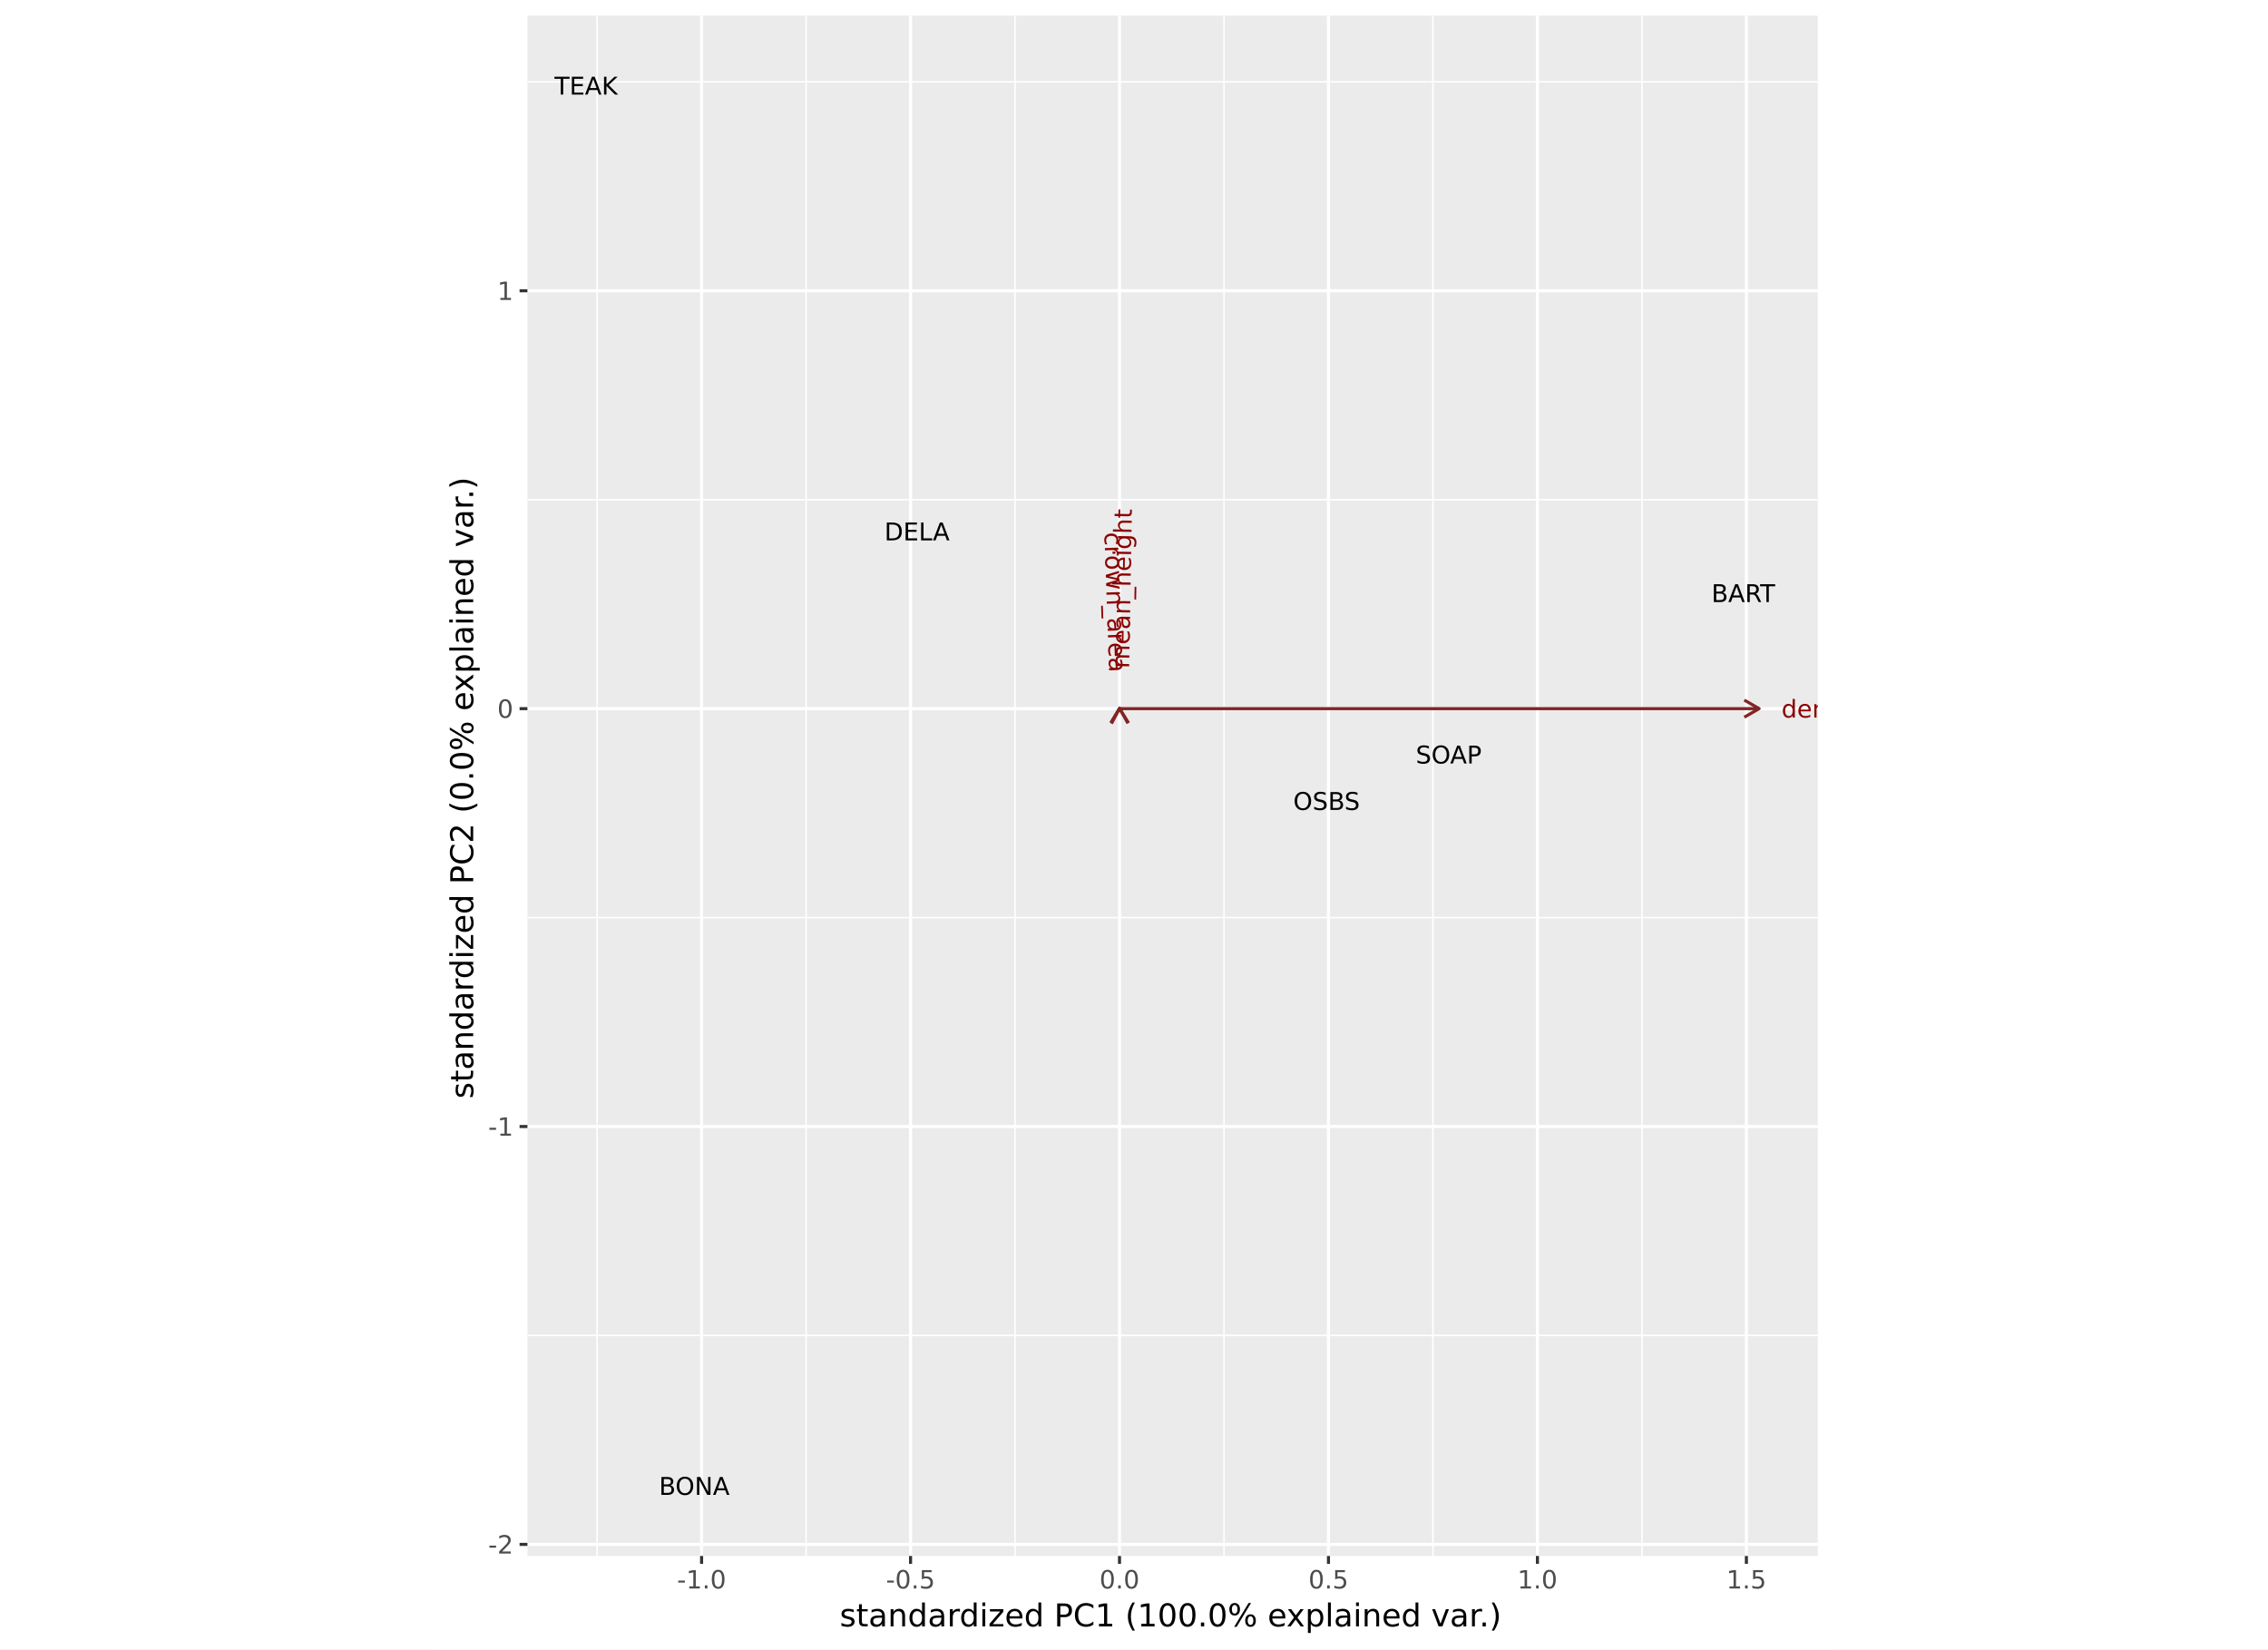
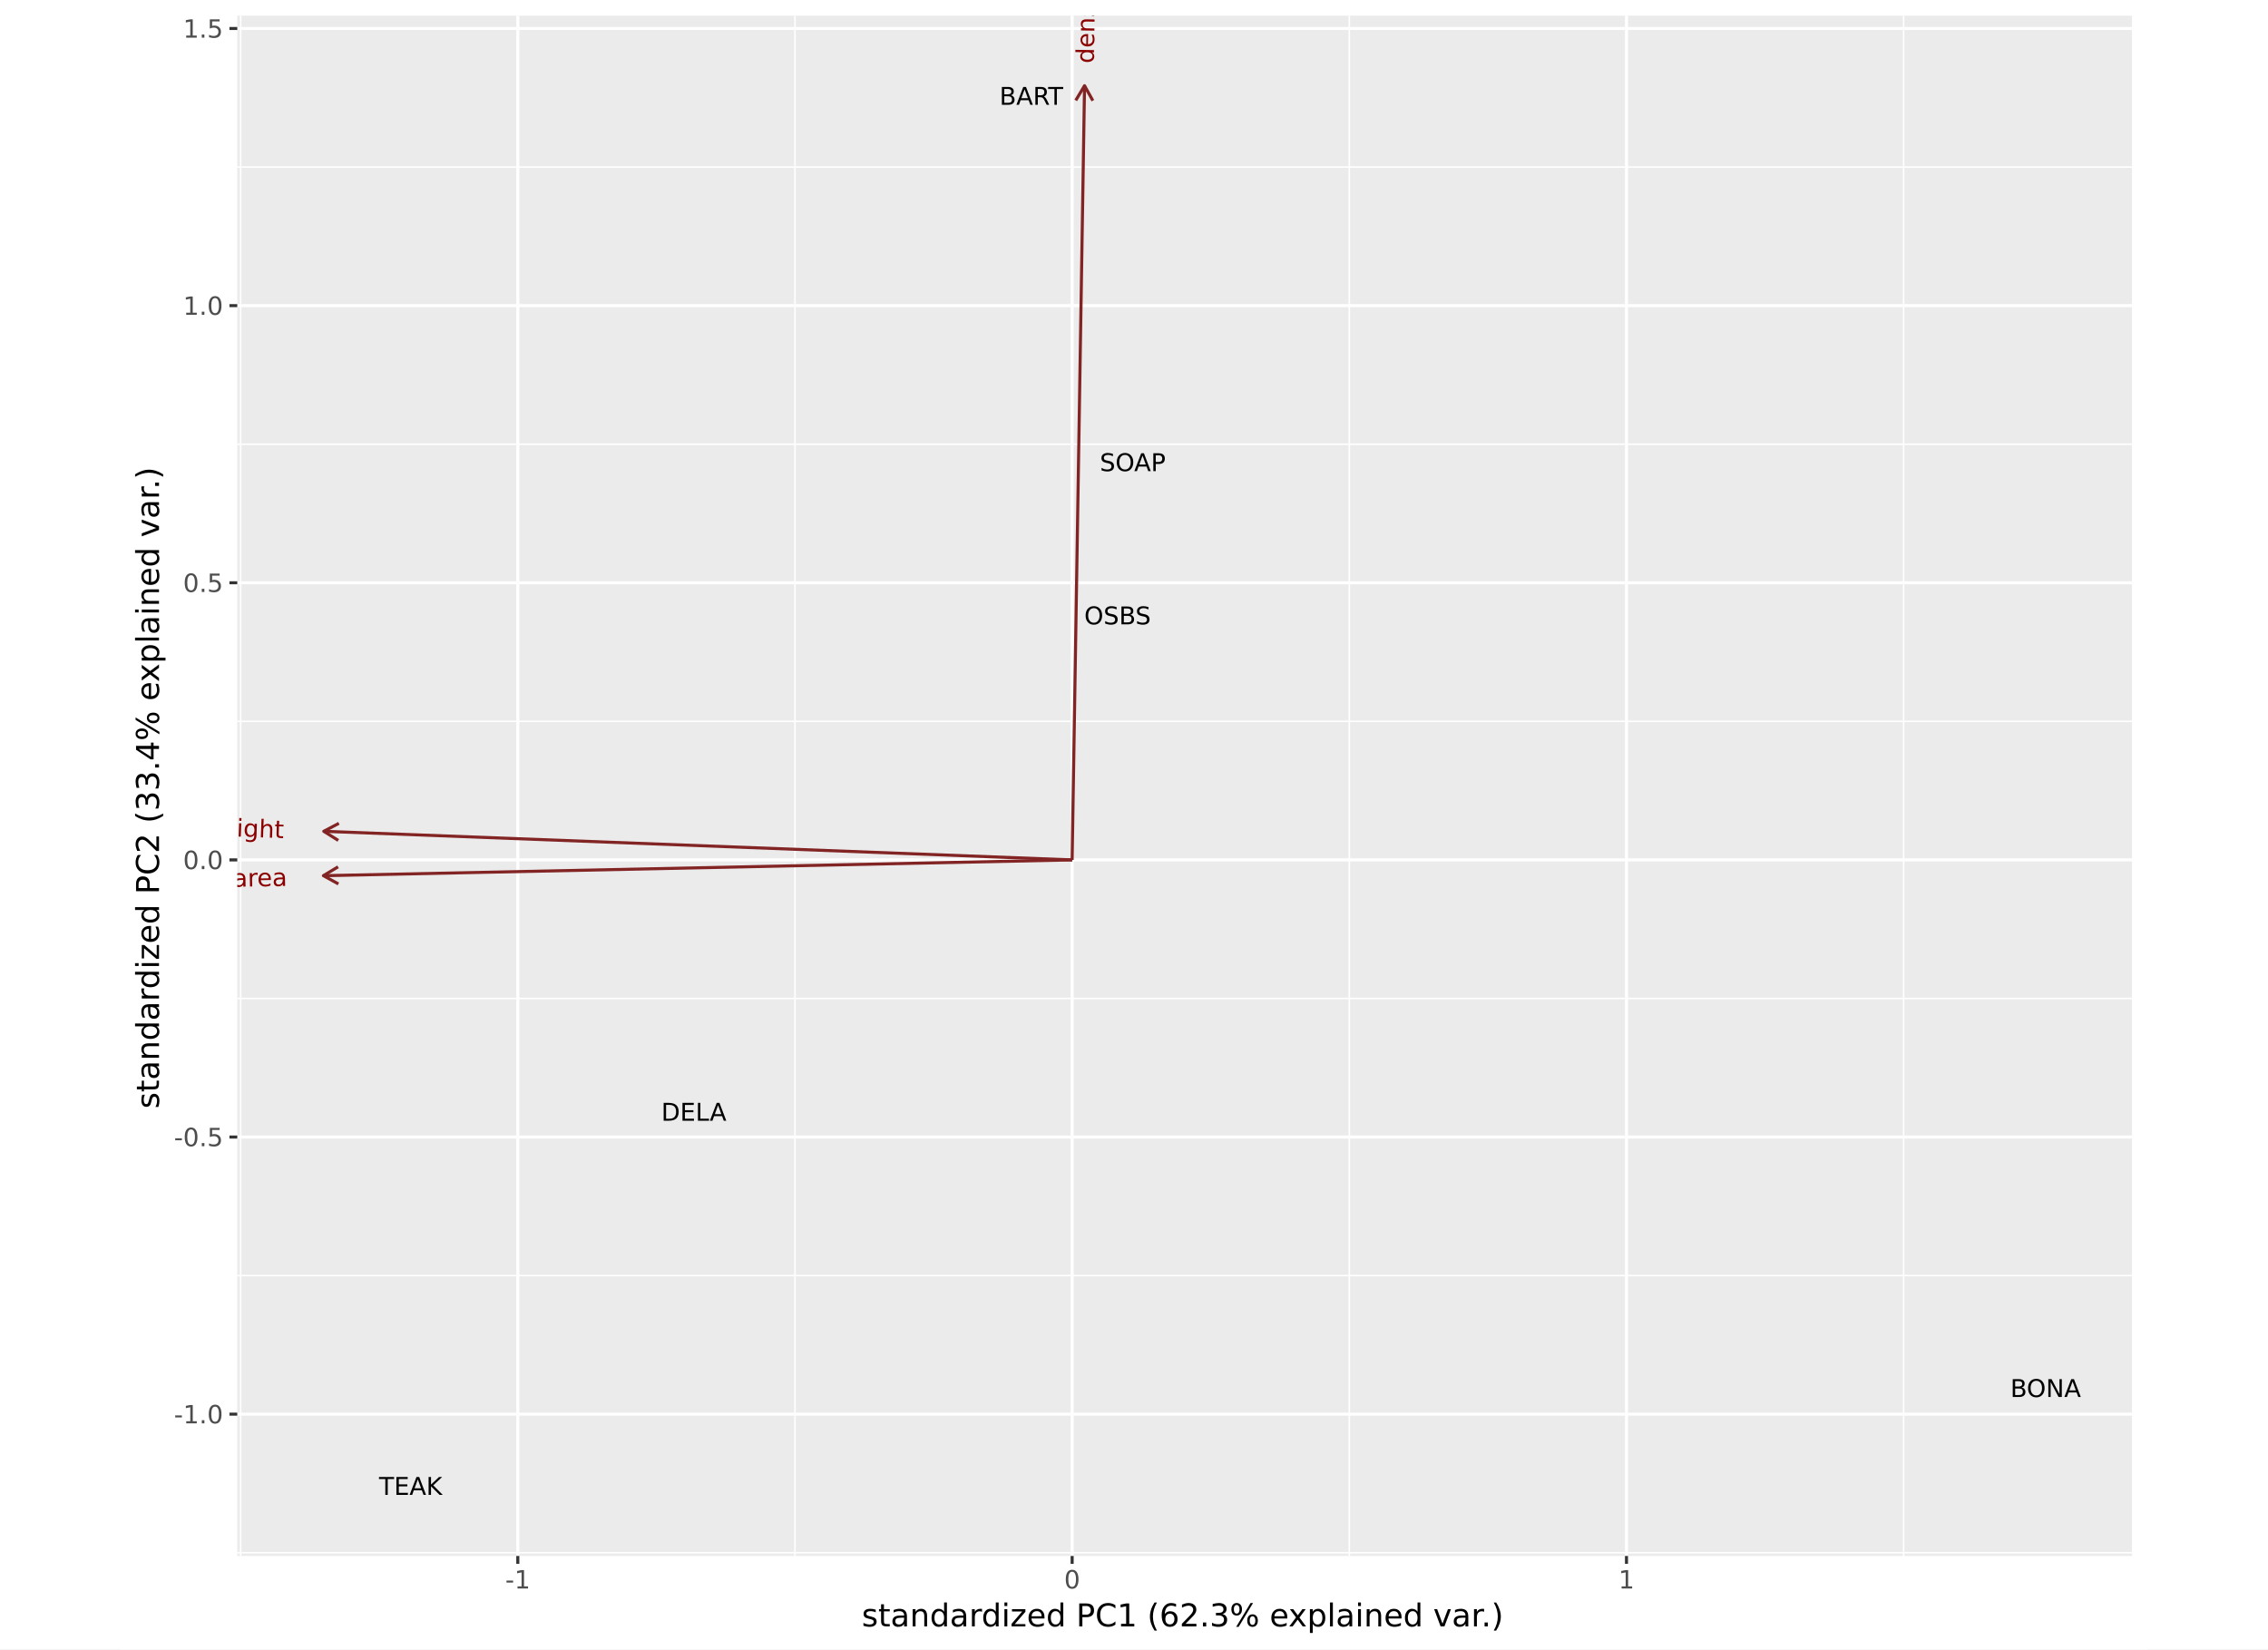
<svg xmlns="http://www.w3.org/2000/svg" viewBox="0 0 792.00 576.00">
  <defs>
    <style type="text/css">
    line, polyline, polygon, path, rect, circle {
      fill: none;
      stroke: #000000;
      stroke-linecap: round;
      stroke-linejoin: round;
      stroke-miterlimit: 10.00;
    }
  </style>
  </defs>
  <rect width="100%" height="100%" style="stroke: none; fill: #FFFFFF;" />
  <defs>
-     <clipPath id="cpMTUxLjc0fDY0MC4yNnw1NzYuMDB8MC4wMA==">
-       <rect x="151.74" y="0.00" width="488.52" height="576.00" />
+     <clipPath id="cpNDIuMDJ8NzQ5Ljk4fDU3Ni4wMHwwLjAw">
+       <rect x="42.02" y="0.00" width="707.96" height="576.00" />
    </clipPath>
  </defs>
-   <rect x="151.74" y="0.00" width="488.52" height="576.00" style="stroke-width: 1.07; stroke: #FFFFFF; fill: #FFFFFF;" clip-path="url(#cpMTUxLjc0fDY0MC4yNnw1NzYuMDB8MC4wMA==)" />
+   <rect x="42.02" y="0.00" width="707.96" height="576.00" style="stroke-width: 1.07; stroke: #FFFFFF; fill: #FFFFFF;" clip-path="url(#cpNDIuMDJ8NzQ5Ljk4fDU3Ni4wMHwwLjAw)" />
  <defs>
    <clipPath id="cpMC4wMHw3OTIuMDB8NTc2LjAwfDAuMDA=">
      <rect x="0.00" y="0.00" width="792.00" height="576.00" />
    </clipPath>
  </defs>
  <defs>
-     <clipPath id="cpMTg0LjE4fDYzNC43OHw1NDMuNDJ8NS40OA==">
-       <rect x="184.18" y="5.48" width="450.60" height="537.94" />
+     <clipPath id="cpODIuODZ8NzQ0LjUwfDU0My40Mnw1LjQ4">
+       <rect x="82.86" y="5.48" width="661.64" height="537.94" />
    </clipPath>
  </defs>
-   <rect x="184.18" y="5.48" width="450.60" height="537.94" style="stroke-width: 1.07; stroke: none; fill: #EBEBEB;" clip-path="url(#cpMTg0LjE4fDYzNC43OHw1NDMuNDJ8NS40OA==)" />
-   <polyline points="184.18,466.40 634.78,466.40 " style="stroke-width: 0.53; stroke: #FFFFFF; stroke-linecap: butt;" clip-path="url(#cpMTg0LjE4fDYzNC43OHw1NDMuNDJ8NS40OA==)" />
-   <polyline points="184.18,320.46 634.78,320.46 " style="stroke-width: 0.53; stroke: #FFFFFF; stroke-linecap: butt;" clip-path="url(#cpMTg0LjE4fDYzNC43OHw1NDMuNDJ8NS40OA==)" />
-   <polyline points="184.18,174.52 634.78,174.52 " style="stroke-width: 0.53; stroke: #FFFFFF; stroke-linecap: butt;" clip-path="url(#cpMTg0LjE4fDYzNC43OHw1NDMuNDJ8NS40OA==)" />
-   <polyline points="184.18,28.59 634.78,28.59 " style="stroke-width: 0.53; stroke: #FFFFFF; stroke-linecap: butt;" clip-path="url(#cpMTg0LjE4fDYzNC43OHw1NDMuNDJ8NS40OA==)" />
-   <polyline points="208.52,543.42 208.52,5.48 " style="stroke-width: 0.53; stroke: #FFFFFF; stroke-linecap: butt;" clip-path="url(#cpMTg0LjE4fDYzNC43OHw1NDMuNDJ8NS40OA==)" />
-   <polyline points="281.49,543.42 281.49,5.48 " style="stroke-width: 0.53; stroke: #FFFFFF; stroke-linecap: butt;" clip-path="url(#cpMTg0LjE4fDYzNC43OHw1NDMuNDJ8NS40OA==)" />
-   <polyline points="354.46,543.42 354.46,5.48 " style="stroke-width: 0.53; stroke: #FFFFFF; stroke-linecap: butt;" clip-path="url(#cpMTg0LjE4fDYzNC43OHw1NDMuNDJ8NS40OA==)" />
-   <polyline points="427.43,543.42 427.43,5.48 " style="stroke-width: 0.53; stroke: #FFFFFF; stroke-linecap: butt;" clip-path="url(#cpMTg0LjE4fDYzNC43OHw1NDMuNDJ8NS40OA==)" />
-   <polyline points="500.40,543.42 500.40,5.48 " style="stroke-width: 0.53; stroke: #FFFFFF; stroke-linecap: butt;" clip-path="url(#cpMTg0LjE4fDYzNC43OHw1NDMuNDJ8NS40OA==)" />
-   <polyline points="573.37,543.42 573.37,5.48 " style="stroke-width: 0.53; stroke: #FFFFFF; stroke-linecap: butt;" clip-path="url(#cpMTg0LjE4fDYzNC43OHw1NDMuNDJ8NS40OA==)" />
-   <polyline points="184.18,539.37 634.78,539.37 " style="stroke-width: 1.07; stroke: #FFFFFF; stroke-linecap: butt;" clip-path="url(#cpMTg0LjE4fDYzNC43OHw1NDMuNDJ8NS40OA==)" />
-   <polyline points="184.18,393.43 634.78,393.43 " style="stroke-width: 1.07; stroke: #FFFFFF; stroke-linecap: butt;" clip-path="url(#cpMTg0LjE4fDYzNC43OHw1NDMuNDJ8NS40OA==)" />
-   <polyline points="184.18,247.49 634.78,247.49 " style="stroke-width: 1.07; stroke: #FFFFFF; stroke-linecap: butt;" clip-path="url(#cpMTg0LjE4fDYzNC43OHw1NDMuNDJ8NS40OA==)" />
-   <polyline points="184.18,101.55 634.78,101.55 " style="stroke-width: 1.07; stroke: #FFFFFF; stroke-linecap: butt;" clip-path="url(#cpMTg0LjE4fDYzNC43OHw1NDMuNDJ8NS40OA==)" />
-   <polyline points="245.00,543.42 245.00,5.48 " style="stroke-width: 1.07; stroke: #FFFFFF; stroke-linecap: butt;" clip-path="url(#cpMTg0LjE4fDYzNC43OHw1NDMuNDJ8NS40OA==)" />
-   <polyline points="317.97,543.42 317.97,5.48 " style="stroke-width: 1.07; stroke: #FFFFFF; stroke-linecap: butt;" clip-path="url(#cpMTg0LjE4fDYzNC43OHw1NDMuNDJ8NS40OA==)" />
-   <polyline points="390.94,543.42 390.94,5.48 " style="stroke-width: 1.07; stroke: #FFFFFF; stroke-linecap: butt;" clip-path="url(#cpMTg0LjE4fDYzNC43OHw1NDMuNDJ8NS40OA==)" />
-   <polyline points="463.91,543.42 463.91,5.48 " style="stroke-width: 1.07; stroke: #FFFFFF; stroke-linecap: butt;" clip-path="url(#cpMTg0LjE4fDYzNC43OHw1NDMuNDJ8NS40OA==)" />
-   <polyline points="536.88,543.42 536.88,5.48 " style="stroke-width: 1.07; stroke: #FFFFFF; stroke-linecap: butt;" clip-path="url(#cpMTg0LjE4fDYzNC43OHw1NDMuNDJ8NS40OA==)" />
-   <polyline points="609.85,543.42 609.85,5.48 " style="stroke-width: 1.07; stroke: #FFFFFF; stroke-linecap: butt;" clip-path="url(#cpMTg0LjE4fDYzNC43OHw1NDMuNDJ8NS40OA==)" />
-   <line x1="390.94" y1="247.49" x2="390.94" y2="247.35" style="stroke-width: 1.07; stroke: #832424; stroke-linecap: butt;" clip-path="url(#cpMTg0LjE4fDYzNC43OHw1NDMuNDJ8NS40OA==)" />
-   <polyline points="393.84,252.58 390.94,247.35 387.86,252.47 " style="stroke-width: 1.07; stroke: #832424; stroke-linecap: butt;" clip-path="url(#cpMTg0LjE4fDYzNC43OHw1NDMuNDJ8NS40OA==)" />
-   <line x1="390.94" y1="247.49" x2="390.94" y2="247.43" style="stroke-width: 1.07; stroke: #832424; stroke-linecap: butt;" clip-path="url(#cpMTg0LjE4fDYzNC43OHw1NDMuNDJ8NS40OA==)" />
-   <polyline points="394.11,252.50 390.94,247.43 388.14,252.71 " style="stroke-width: 1.07; stroke: #832424; stroke-linecap: butt;" clip-path="url(#cpMTg0LjE4fDYzNC43OHw1NDMuNDJ8NS40OA==)" />
-   <line x1="390.94" y1="247.49" x2="614.30" y2="247.49" style="stroke-width: 1.07; stroke: #832424; stroke-linecap: butt;" clip-path="url(#cpMTg0LjE4fDYzNC43OHw1NDMuNDJ8NS40OA==)" />
-   <polyline points="609.12,250.48 614.30,247.49 609.12,244.50 " style="stroke-width: 1.07; stroke: #832424; stroke-linecap: butt;" clip-path="url(#cpMTg0LjE4fDYzNC43OHw1NDMuNDJ8NS40OA==)" />
-   <g clip-path="url(#cpMTg0LjE4fDYzNC43OHw1NDMuNDJ8NS40OA==)">
-     <text x="597.64" y="210.27" style="font-size: 8.54px; font-family: DejaVu Sans;" textLength="22.84px" lengthAdjust="spacingAndGlyphs">BART</text>
+   <rect x="82.86" y="5.48" width="661.64" height="537.94" style="stroke-width: 1.07; stroke: none; fill: #EBEBEB;" clip-path="url(#cpODIuODZ8NzQ0LjUwfDU0My40Mnw1LjQ4)" />
+   <polyline points="82.86,542.29 744.50,542.29 " style="stroke-width: 0.53; stroke: #FFFFFF; stroke-linecap: butt;" clip-path="url(#cpODIuODZ8NzQ0LjUwfDU0My40Mnw1LjQ4)" />
+   <polyline points="82.86,445.50 744.50,445.50 " style="stroke-width: 0.53; stroke: #FFFFFF; stroke-linecap: butt;" clip-path="url(#cpODIuODZ8NzQ0LjUwfDU0My40Mnw1LjQ4)" />
+   <polyline points="82.86,348.71 744.50,348.71 " style="stroke-width: 0.53; stroke: #FFFFFF; stroke-linecap: butt;" clip-path="url(#cpODIuODZ8NzQ0LjUwfDU0My40Mnw1LjQ4)" />
+   <polyline points="82.86,251.92 744.50,251.92 " style="stroke-width: 0.53; stroke: #FFFFFF; stroke-linecap: butt;" clip-path="url(#cpODIuODZ8NzQ0LjUwfDU0My40Mnw1LjQ4)" />
+   <polyline points="82.86,155.14 744.50,155.14 " style="stroke-width: 0.53; stroke: #FFFFFF; stroke-linecap: butt;" clip-path="url(#cpODIuODZ8NzQ0LjUwfDU0My40Mnw1LjQ4)" />
+   <polyline points="82.86,58.35 744.50,58.35 " style="stroke-width: 0.53; stroke: #FFFFFF; stroke-linecap: butt;" clip-path="url(#cpODIuODZ8NzQ0LjUwfDU0My40Mnw1LjQ4)" />
+   <polyline points="84.04,543.42 84.04,5.48 " style="stroke-width: 0.53; stroke: #FFFFFF; stroke-linecap: butt;" clip-path="url(#cpODIuODZ8NzQ0LjUwfDU0My40Mnw1LjQ4)" />
+   <polyline points="277.61,543.42 277.61,5.48 " style="stroke-width: 0.53; stroke: #FFFFFF; stroke-linecap: butt;" clip-path="url(#cpODIuODZ8NzQ0LjUwfDU0My40Mnw1LjQ4)" />
+   <polyline points="471.19,543.42 471.19,5.48 " style="stroke-width: 0.53; stroke: #FFFFFF; stroke-linecap: butt;" clip-path="url(#cpODIuODZ8NzQ0LjUwfDU0My40Mnw1LjQ4)" />
+   <polyline points="664.76,543.42 664.76,5.48 " style="stroke-width: 0.53; stroke: #FFFFFF; stroke-linecap: butt;" clip-path="url(#cpODIuODZ8NzQ0LjUwfDU0My40Mnw1LjQ4)" />
+   <polyline points="82.86,493.89 744.50,493.89 " style="stroke-width: 1.07; stroke: #FFFFFF; stroke-linecap: butt;" clip-path="url(#cpODIuODZ8NzQ0LjUwfDU0My40Mnw1LjQ4)" />
+   <polyline points="82.86,397.11 744.50,397.11 " style="stroke-width: 1.07; stroke: #FFFFFF; stroke-linecap: butt;" clip-path="url(#cpODIuODZ8NzQ0LjUwfDU0My40Mnw1LjQ4)" />
+   <polyline points="82.86,300.32 744.50,300.32 " style="stroke-width: 1.07; stroke: #FFFFFF; stroke-linecap: butt;" clip-path="url(#cpODIuODZ8NzQ0LjUwfDU0My40Mnw1LjQ4)" />
+   <polyline points="82.86,203.53 744.50,203.53 " style="stroke-width: 1.07; stroke: #FFFFFF; stroke-linecap: butt;" clip-path="url(#cpODIuODZ8NzQ0LjUwfDU0My40Mnw1LjQ4)" />
+   <polyline points="82.86,106.74 744.50,106.74 " style="stroke-width: 1.07; stroke: #FFFFFF; stroke-linecap: butt;" clip-path="url(#cpODIuODZ8NzQ0LjUwfDU0My40Mnw1LjQ4)" />
+   <polyline points="82.86,9.95 744.50,9.95 " style="stroke-width: 1.07; stroke: #FFFFFF; stroke-linecap: butt;" clip-path="url(#cpODIuODZ8NzQ0LjUwfDU0My40Mnw1LjQ4)" />
+   <polyline points="180.82,543.42 180.82,5.48 " style="stroke-width: 1.07; stroke: #FFFFFF; stroke-linecap: butt;" clip-path="url(#cpODIuODZ8NzQ0LjUwfDU0My40Mnw1LjQ4)" />
+   <polyline points="374.40,543.42 374.40,5.48 " style="stroke-width: 1.07; stroke: #FFFFFF; stroke-linecap: butt;" clip-path="url(#cpODIuODZ8NzQ0LjUwfDU0My40Mnw1LjQ4)" />
+   <polyline points="567.98,543.42 567.98,5.48 " style="stroke-width: 1.07; stroke: #FFFFFF; stroke-linecap: butt;" clip-path="url(#cpODIuODZ8NzQ0LjUwfDU0My40Mnw1LjQ4)" />
+   <line x1="374.40" y1="300.32" x2="113.06" y2="290.33" style="stroke-width: 1.07; stroke: #832424; stroke-linecap: butt;" clip-path="url(#cpODIuODZ8NzQ0LjUwfDU0My40Mnw1LjQ4)" />
+   <polyline points="118.34,287.54 113.06,290.33 118.12,293.51 " style="stroke-width: 1.07; stroke: #832424; stroke-linecap: butt;" clip-path="url(#cpODIuODZ8NzQ0LjUwfDU0My40Mnw1LjQ4)" />
+   <line x1="374.40" y1="300.32" x2="112.93" y2="305.83" style="stroke-width: 1.07; stroke: #832424; stroke-linecap: butt;" clip-path="url(#cpODIuODZ8NzQ0LjUwfDU0My40Mnw1LjQ4)" />
+   <polyline points="118.05,302.73 112.93,305.83 118.17,308.71 " style="stroke-width: 1.07; stroke: #832424; stroke-linecap: butt;" clip-path="url(#cpODIuODZ8NzQ0LjUwfDU0My40Mnw1LjQ4)" />
+   <line x1="374.40" y1="300.32" x2="378.73" y2="29.93" style="stroke-width: 1.07; stroke: #832424; stroke-linecap: butt;" clip-path="url(#cpODIuODZ8NzQ0LjUwfDU0My40Mnw1LjQ4)" />
+   <polyline points="381.63,35.16 378.73,29.93 375.66,35.06 " style="stroke-width: 1.07; stroke: #832424; stroke-linecap: butt;" clip-path="url(#cpODIuODZ8NzQ0LjUwfDU0My40Mnw1LjQ4)" />
+   <g clip-path="url(#cpODIuODZ8NzQ0LjUwfDU0My40Mnw1LjQ4)">
+     <text x="349.02" y="36.60" style="font-size: 8.54px; font-family: DejaVu Sans;" textLength="22.84px" lengthAdjust="spacingAndGlyphs">BART</text>
  </g>
-   <g clip-path="url(#cpMTg0LjE4fDYzNC43OHw1NDMuNDJ8NS40OA==)">
-     <text x="230.12" y="522.08" style="font-size: 8.54px; font-family: DejaVu Sans;" textLength="24.80px" lengthAdjust="spacingAndGlyphs">BONA</text>
+   <g clip-path="url(#cpODIuODZ8NzQ0LjUwfDU0My40Mnw1LjQ4)">
+     <text x="702.02" y="487.90" style="font-size: 8.54px; font-family: DejaVu Sans;" textLength="24.80px" lengthAdjust="spacingAndGlyphs">BONA</text>
  </g>
-   <g clip-path="url(#cpMTg0LjE4fDYzNC43OHw1NDMuNDJ8NS40OA==)">
-     <text x="308.84" y="188.72" style="font-size: 8.54px; font-family: DejaVu Sans;" textLength="22.56px" lengthAdjust="spacingAndGlyphs">DELA</text>
+   <g clip-path="url(#cpODIuODZ8NzQ0LjUwfDU0My40Mnw1LjQ4)">
+     <text x="230.91" y="391.41" style="font-size: 8.54px; font-family: DejaVu Sans;" textLength="22.56px" lengthAdjust="spacingAndGlyphs">DELA</text>
  </g>
-   <g clip-path="url(#cpMTg0LjE4fDYzNC43OHw1NDMuNDJ8NS40OA==)">
-     <text x="451.61" y="282.87" style="font-size: 8.54px; font-family: DejaVu Sans;" textLength="23.41px" lengthAdjust="spacingAndGlyphs">OSBS</text>
+   <g clip-path="url(#cpODIuODZ8NzQ0LjUwfDU0My40Mnw1LjQ4)">
+     <text x="378.62" y="218.05" style="font-size: 8.54px; font-family: DejaVu Sans;" textLength="23.41px" lengthAdjust="spacingAndGlyphs">OSBS</text>
  </g>
-   <g clip-path="url(#cpMTg0LjE4fDYzNC43OHw1NDMuNDJ8NS40OA==)">
-     <text x="494.41" y="266.65" style="font-size: 8.54px; font-family: DejaVu Sans;" textLength="23.12px" lengthAdjust="spacingAndGlyphs">SOAP</text>
+   <g clip-path="url(#cpODIuODZ8NzQ0LjUwfDU0My40Mnw1LjQ4)">
+     <text x="384.07" y="164.54" style="font-size: 8.54px; font-family: DejaVu Sans;" textLength="23.12px" lengthAdjust="spacingAndGlyphs">SOAP</text>
  </g>
-   <g clip-path="url(#cpMTg0LjE4fDYzNC43OHw1NDMuNDJ8NS40OA==)">
-     <text x="193.64" y="33.04" style="font-size: 8.54px; font-family: DejaVu Sans;" textLength="22.04px" lengthAdjust="spacingAndGlyphs">TEAK</text>
+   <g clip-path="url(#cpODIuODZ8NzQ0LjUwfDU0My40Mnw1LjQ4)">
+     <text x="132.37" y="522.08" style="font-size: 8.54px; font-family: DejaVu Sans;" textLength="22.04px" lengthAdjust="spacingAndGlyphs">TEAK</text>
  </g>
-   <g clip-path="url(#cpMTg0LjE4fDYzNC43OHw1NDMuNDJ8NS40OA==)">
-     <text transform="translate(394.30,233.48) rotate(-89)" style="font-size: 8.54px; fill: #8B0000; font-family: DejaVu Sans;" textLength="55.68px" lengthAdjust="spacingAndGlyphs">mean_height</text>
+   <g clip-path="url(#cpODIuODZ8NzQ0LjUwfDU0My40Mnw1LjQ4)">
+     <text transform="translate(43.39,290.78) rotate(2)" style="font-size: 8.54px; fill: #8B0000; font-family: DejaVu Sans;" textLength="55.68px" lengthAdjust="spacingAndGlyphs">mean_height</text>
  </g>
-   <g clip-path="url(#cpMTg0LjE4fDYzNC43OHw1NDMuNDJ8NS40OA==)">
-     <text transform="translate(385.64,185.95) rotate(88)" style="font-size: 8.54px; fill: #8B0000; font-family: DejaVu Sans;" textLength="49.31px" lengthAdjust="spacingAndGlyphs">crown_area</text>
+   <g clip-path="url(#cpODIuODZ8NzQ0LjUwfDU0My40Mnw1LjQ4)">
+     <text transform="translate(51.38,310.24) rotate(-1)" style="font-size: 8.54px; fill: #8B0000; font-family: DejaVu Sans;" textLength="49.31px" lengthAdjust="spacingAndGlyphs">crown_area</text>
  </g>
-   <g clip-path="url(#cpMTg0LjE4fDYzNC43OHw1NDMuNDJ8NS40OA==)">
-     <text transform="translate(622.12,250.60) rotate(0)" style="font-size: 8.54px; fill: #8B0000; font-family: DejaVu Sans;" textLength="31.30px" lengthAdjust="spacingAndGlyphs">density</text>
+   <g clip-path="url(#cpODIuODZ8NzQ0LjUwfDU0My40Mnw1LjQ4)">
+     <text transform="translate(381.96,22.16) rotate(-89)" style="font-size: 8.54px; fill: #8B0000; font-family: DejaVu Sans;" textLength="31.30px" lengthAdjust="spacingAndGlyphs">density</text>
  </g>
  <defs>
    <clipPath id="cpMC4wMHw3OTIuMDB8NTc2LjAwfDAuMDA=">
      <rect x="0.00" y="0.00" width="792.00" height="576.00" />
    </clipPath>
  </defs>
  <g clip-path="url(#cpMC4wMHw3OTIuMDB8NTc2LjAwfDAuMDA=)">
-     <text x="170.48" y="542.58" style="font-size: 8.80px; fill: #4D4D4D; font-family: DejaVu Sans;" textLength="8.77px" lengthAdjust="spacingAndGlyphs">-2</text>
+     <text x="60.76" y="497.10" style="font-size: 8.80px; fill: #4D4D4D; font-family: DejaVu Sans;" textLength="17.17px" lengthAdjust="spacingAndGlyphs">-1.0</text>
  </g>
  <g clip-path="url(#cpMC4wMHw3OTIuMDB8NTc2LjAwfDAuMDA=)">
-     <text x="170.48" y="396.64" style="font-size: 8.80px; fill: #4D4D4D; font-family: DejaVu Sans;" textLength="8.77px" lengthAdjust="spacingAndGlyphs">-1</text>
+     <text x="60.76" y="400.31" style="font-size: 8.80px; fill: #4D4D4D; font-family: DejaVu Sans;" textLength="17.17px" lengthAdjust="spacingAndGlyphs">-0.5</text>
  </g>
  <g clip-path="url(#cpMC4wMHw3OTIuMDB8NTc2LjAwfDAuMDA=)">
-     <text x="173.65" y="250.70" style="font-size: 8.80px; fill: #4D4D4D; font-family: DejaVu Sans;" textLength="5.60px" lengthAdjust="spacingAndGlyphs">0</text>
+     <text x="63.93" y="303.53" style="font-size: 8.80px; fill: #4D4D4D; font-family: DejaVu Sans;" textLength="13.99px" lengthAdjust="spacingAndGlyphs">0.0</text>
  </g>
  <g clip-path="url(#cpMC4wMHw3OTIuMDB8NTc2LjAwfDAuMDA=)">
-     <text x="173.65" y="104.76" style="font-size: 8.80px; fill: #4D4D4D; font-family: DejaVu Sans;" textLength="5.60px" lengthAdjust="spacingAndGlyphs">1</text>
-   </g>
-   <polyline points="181.44,539.37 184.18,539.37 " style="stroke-width: 1.07; stroke: #333333; stroke-linecap: butt;" clip-path="url(#cpMC4wMHw3OTIuMDB8NTc2LjAwfDAuMDA=)" />
-   <polyline points="181.44,393.43 184.18,393.43 " style="stroke-width: 1.07; stroke: #333333; stroke-linecap: butt;" clip-path="url(#cpMC4wMHw3OTIuMDB8NTc2LjAwfDAuMDA=)" />
-   <polyline points="181.44,247.49 184.18,247.49 " style="stroke-width: 1.07; stroke: #333333; stroke-linecap: butt;" clip-path="url(#cpMC4wMHw3OTIuMDB8NTc2LjAwfDAuMDA=)" />
-   <polyline points="181.44,101.55 184.18,101.55 " style="stroke-width: 1.07; stroke: #333333; stroke-linecap: butt;" clip-path="url(#cpMC4wMHw3OTIuMDB8NTc2LjAwfDAuMDA=)" />
-   <polyline points="245.00,546.16 245.00,543.42 " style="stroke-width: 1.07; stroke: #333333; stroke-linecap: butt;" clip-path="url(#cpMC4wMHw3OTIuMDB8NTc2LjAwfDAuMDA=)" />
-   <polyline points="317.97,546.16 317.97,543.42 " style="stroke-width: 1.07; stroke: #333333; stroke-linecap: butt;" clip-path="url(#cpMC4wMHw3OTIuMDB8NTc2LjAwfDAuMDA=)" />
-   <polyline points="390.94,546.16 390.94,543.42 " style="stroke-width: 1.07; stroke: #333333; stroke-linecap: butt;" clip-path="url(#cpMC4wMHw3OTIuMDB8NTc2LjAwfDAuMDA=)" />
-   <polyline points="463.91,546.16 463.91,543.42 " style="stroke-width: 1.07; stroke: #333333; stroke-linecap: butt;" clip-path="url(#cpMC4wMHw3OTIuMDB8NTc2LjAwfDAuMDA=)" />
-   <polyline points="536.88,546.16 536.88,543.42 " style="stroke-width: 1.07; stroke: #333333; stroke-linecap: butt;" clip-path="url(#cpMC4wMHw3OTIuMDB8NTc2LjAwfDAuMDA=)" />
-   <polyline points="609.85,546.16 609.85,543.42 " style="stroke-width: 1.07; stroke: #333333; stroke-linecap: butt;" clip-path="url(#cpMC4wMHw3OTIuMDB8NTc2LjAwfDAuMDA=)" />
-   <g clip-path="url(#cpMC4wMHw3OTIuMDB8NTc2LjAwfDAuMDA=)">
-     <text x="236.42" y="554.77" style="font-size: 8.80px; fill: #4D4D4D; font-family: DejaVu Sans;" textLength="17.17px" lengthAdjust="spacingAndGlyphs">-1.0</text>
+     <text x="63.93" y="206.74" style="font-size: 8.80px; fill: #4D4D4D; font-family: DejaVu Sans;" textLength="13.99px" lengthAdjust="spacingAndGlyphs">0.5</text>
  </g>
  <g clip-path="url(#cpMC4wMHw3OTIuMDB8NTc2LjAwfDAuMDA=)">
-     <text x="309.39" y="554.77" style="font-size: 8.80px; fill: #4D4D4D; font-family: DejaVu Sans;" textLength="17.17px" lengthAdjust="spacingAndGlyphs">-0.5</text>
+     <text x="63.93" y="109.95" style="font-size: 8.80px; fill: #4D4D4D; font-family: DejaVu Sans;" textLength="13.99px" lengthAdjust="spacingAndGlyphs">1.0</text>
  </g>
  <g clip-path="url(#cpMC4wMHw3OTIuMDB8NTc2LjAwfDAuMDA=)">
-     <text x="383.94" y="554.77" style="font-size: 8.80px; fill: #4D4D4D; font-family: DejaVu Sans;" textLength="13.99px" lengthAdjust="spacingAndGlyphs">0.0</text>
+     <text x="63.93" y="13.16" style="font-size: 8.80px; fill: #4D4D4D; font-family: DejaVu Sans;" textLength="13.99px" lengthAdjust="spacingAndGlyphs">1.5</text>
+   </g>
+   <polyline points="80.12,493.89 82.86,493.89 " style="stroke-width: 1.07; stroke: #333333; stroke-linecap: butt;" clip-path="url(#cpMC4wMHw3OTIuMDB8NTc2LjAwfDAuMDA=)" />
+   <polyline points="80.12,397.11 82.86,397.11 " style="stroke-width: 1.07; stroke: #333333; stroke-linecap: butt;" clip-path="url(#cpMC4wMHw3OTIuMDB8NTc2LjAwfDAuMDA=)" />
+   <polyline points="80.12,300.32 82.86,300.32 " style="stroke-width: 1.07; stroke: #333333; stroke-linecap: butt;" clip-path="url(#cpMC4wMHw3OTIuMDB8NTc2LjAwfDAuMDA=)" />
+   <polyline points="80.12,203.53 82.86,203.53 " style="stroke-width: 1.07; stroke: #333333; stroke-linecap: butt;" clip-path="url(#cpMC4wMHw3OTIuMDB8NTc2LjAwfDAuMDA=)" />
+   <polyline points="80.12,106.74 82.86,106.74 " style="stroke-width: 1.07; stroke: #333333; stroke-linecap: butt;" clip-path="url(#cpMC4wMHw3OTIuMDB8NTc2LjAwfDAuMDA=)" />
+   <polyline points="80.12,9.95 82.86,9.95 " style="stroke-width: 1.07; stroke: #333333; stroke-linecap: butt;" clip-path="url(#cpMC4wMHw3OTIuMDB8NTc2LjAwfDAuMDA=)" />
+   <polyline points="180.82,546.16 180.82,543.42 " style="stroke-width: 1.07; stroke: #333333; stroke-linecap: butt;" clip-path="url(#cpMC4wMHw3OTIuMDB8NTc2LjAwfDAuMDA=)" />
+   <polyline points="374.40,546.16 374.40,543.42 " style="stroke-width: 1.07; stroke: #333333; stroke-linecap: butt;" clip-path="url(#cpMC4wMHw3OTIuMDB8NTc2LjAwfDAuMDA=)" />
+   <polyline points="567.98,546.16 567.98,543.42 " style="stroke-width: 1.07; stroke: #333333; stroke-linecap: butt;" clip-path="url(#cpMC4wMHw3OTIuMDB8NTc2LjAwfDAuMDA=)" />
+   <g clip-path="url(#cpMC4wMHw3OTIuMDB8NTc2LjAwfDAuMDA=)">
+     <text x="176.44" y="554.77" style="font-size: 8.80px; fill: #4D4D4D; font-family: DejaVu Sans;" textLength="8.77px" lengthAdjust="spacingAndGlyphs">-1</text>
  </g>
  <g clip-path="url(#cpMC4wMHw3OTIuMDB8NTc2LjAwfDAuMDA=)">
-     <text x="456.91" y="554.77" style="font-size: 8.80px; fill: #4D4D4D; font-family: DejaVu Sans;" textLength="13.99px" lengthAdjust="spacingAndGlyphs">0.5</text>
+     <text x="371.60" y="554.77" style="font-size: 8.80px; fill: #4D4D4D; font-family: DejaVu Sans;" textLength="5.60px" lengthAdjust="spacingAndGlyphs">0</text>
  </g>
  <g clip-path="url(#cpMC4wMHw3OTIuMDB8NTc2LjAwfDAuMDA=)">
-     <text x="529.88" y="554.77" style="font-size: 8.80px; fill: #4D4D4D; font-family: DejaVu Sans;" textLength="13.99px" lengthAdjust="spacingAndGlyphs">1.0</text>
+     <text x="565.18" y="554.77" style="font-size: 8.80px; fill: #4D4D4D; font-family: DejaVu Sans;" textLength="5.60px" lengthAdjust="spacingAndGlyphs">1</text>
  </g>
  <g clip-path="url(#cpMC4wMHw3OTIuMDB8NTc2LjAwfDAuMDA=)">
-     <text x="602.85" y="554.77" style="font-size: 8.80px; fill: #4D4D4D; font-family: DejaVu Sans;" textLength="13.99px" lengthAdjust="spacingAndGlyphs">1.5</text>
+     <text x="300.93" y="568.02" style="font-size: 11.00px; font-family: DejaVu Sans;" textLength="225.49px" lengthAdjust="spacingAndGlyphs">standardized PC1 (62.3% explained var.)</text>
  </g>
  <g clip-path="url(#cpMC4wMHw3OTIuMDB8NTc2LjAwfDAuMDA=)">
-     <text x="293.23" y="568.02" style="font-size: 11.00px; font-family: DejaVu Sans;" textLength="232.49px" lengthAdjust="spacingAndGlyphs">standardized PC1 (100.0% explained var.)</text>
-   </g>
-   <g clip-path="url(#cpMC4wMHw3OTIuMDB8NTc2LjAwfDAuMDA=)">
-     <text transform="translate(165.24,383.70) rotate(-90)" style="font-size: 11.00px; font-family: DejaVu Sans;" textLength="218.50px" lengthAdjust="spacingAndGlyphs">standardized PC2 (0.0% explained var.)</text>
+     <text transform="translate(55.52,387.20) rotate(-90)" style="font-size: 11.00px; font-family: DejaVu Sans;" textLength="225.49px" lengthAdjust="spacingAndGlyphs">standardized PC2 (33.4% explained var.)</text>
  </g>
</svg>
